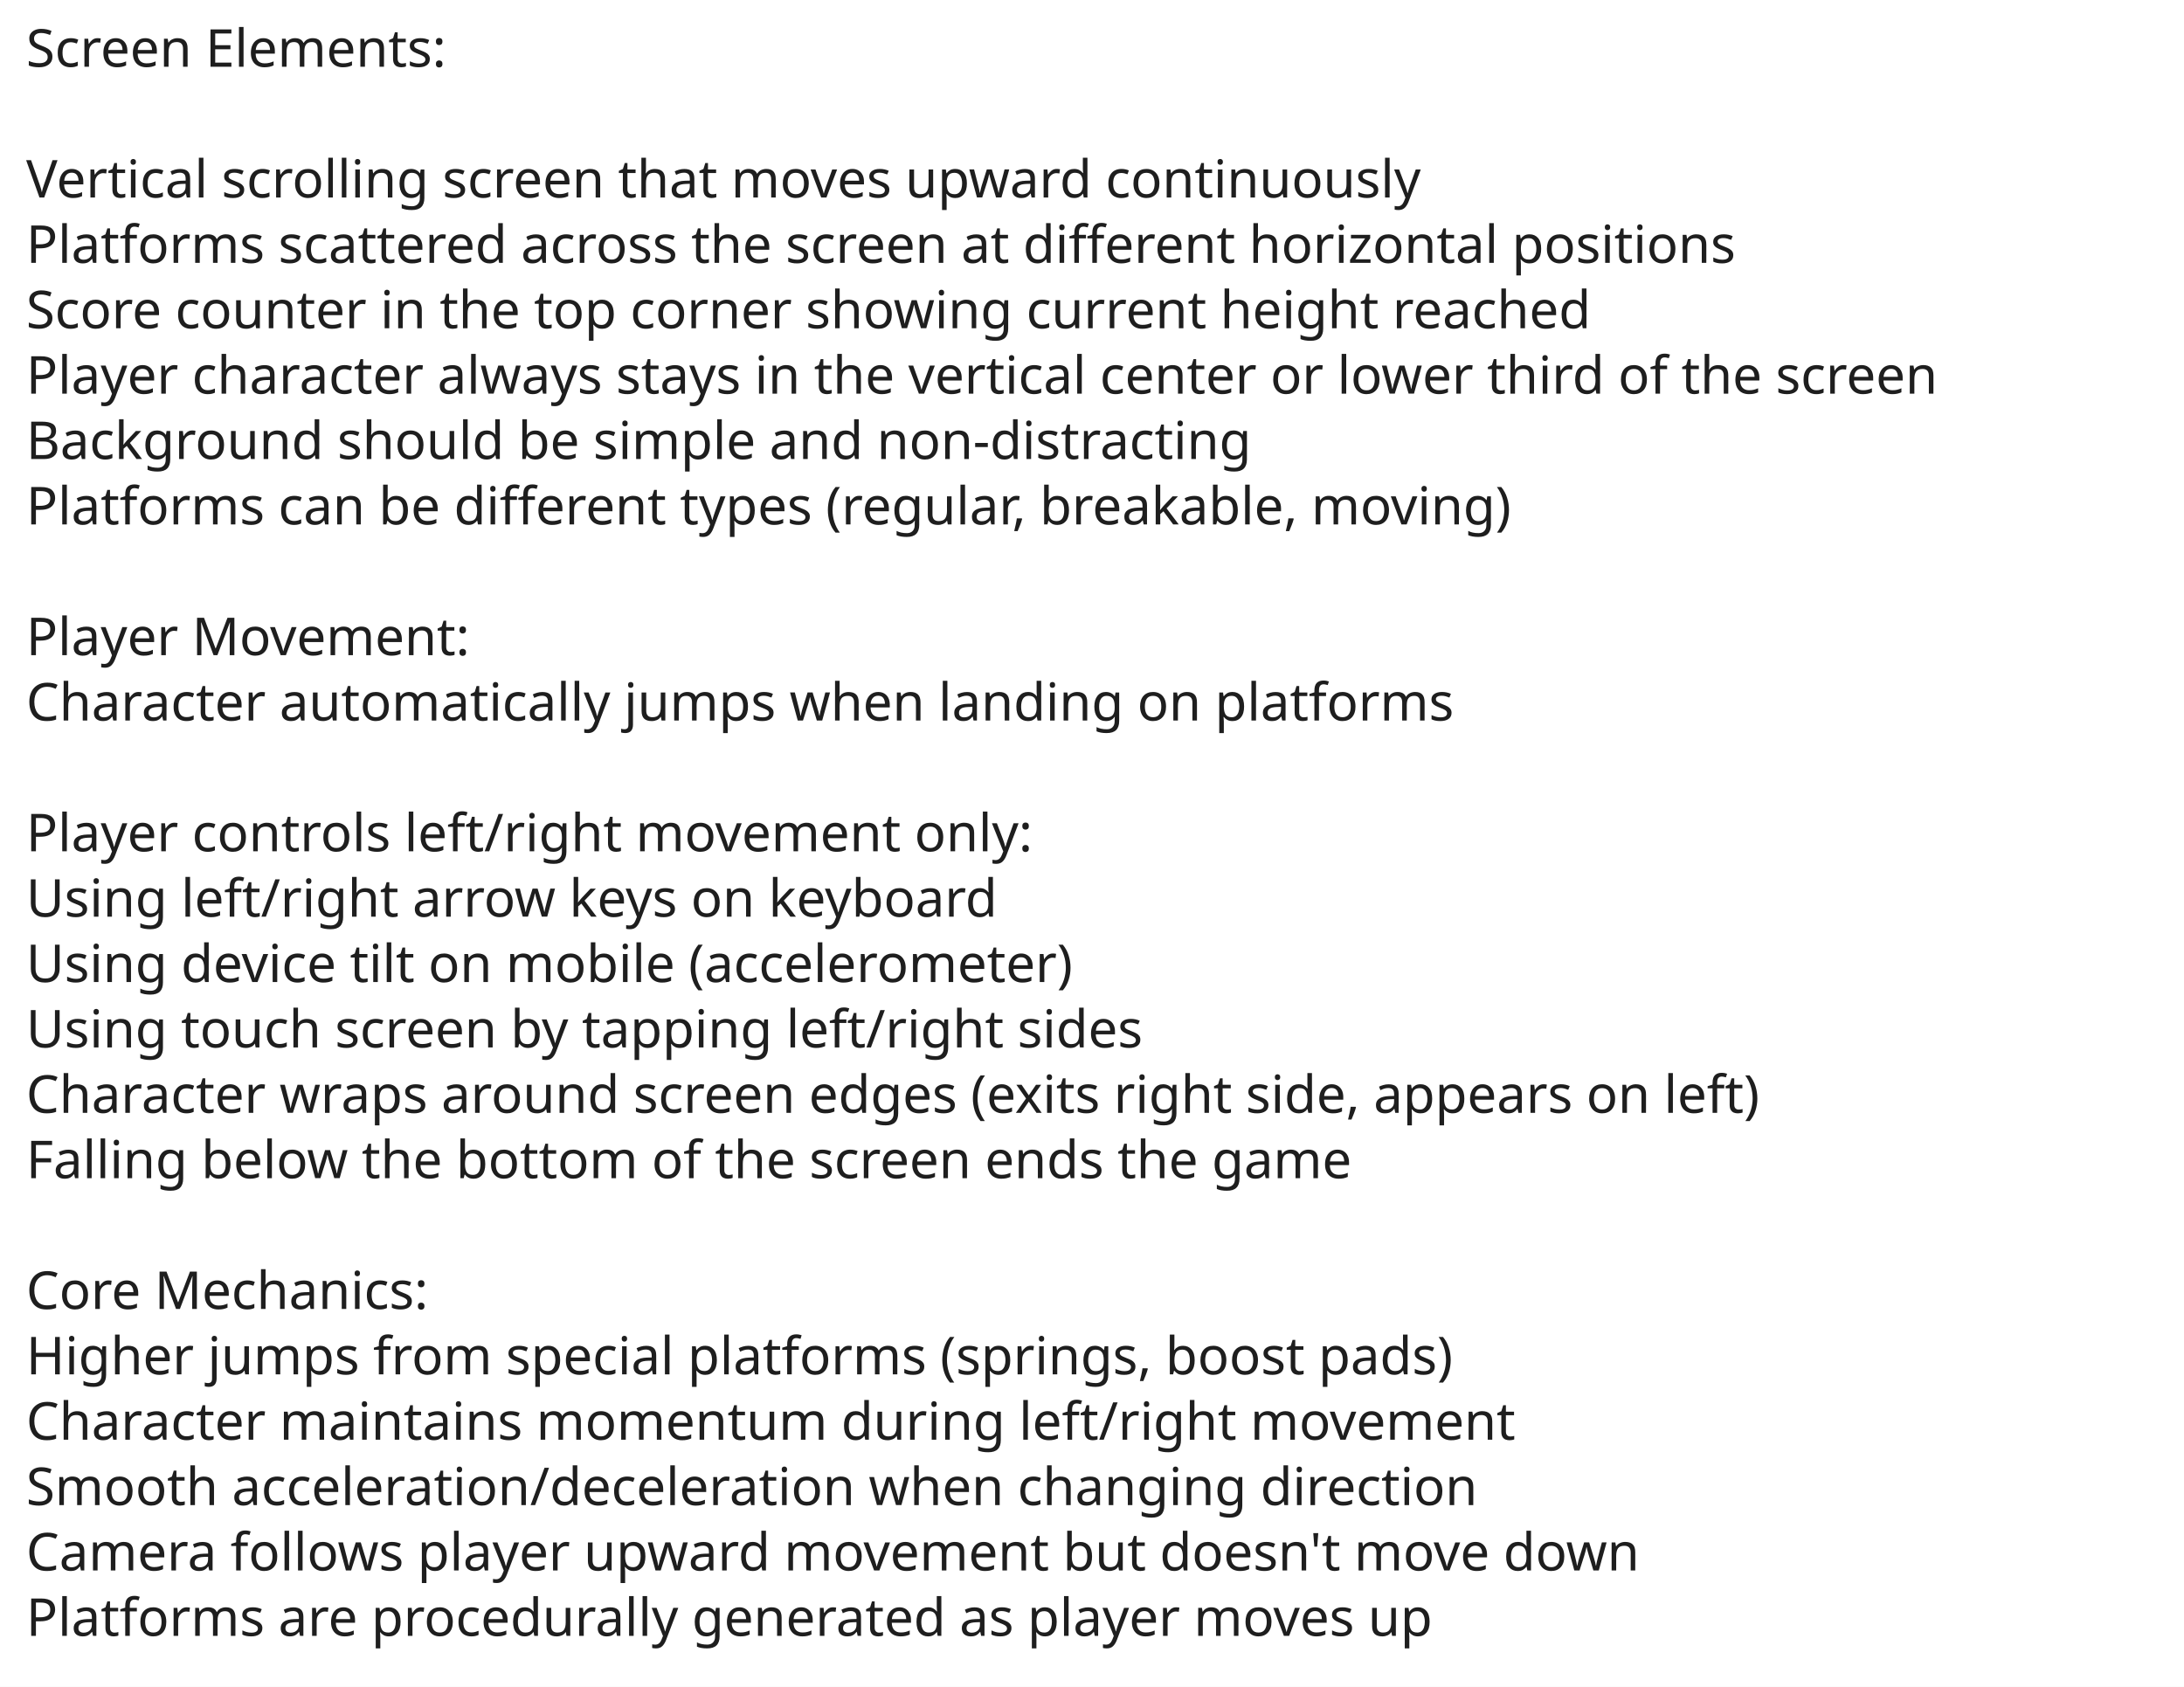
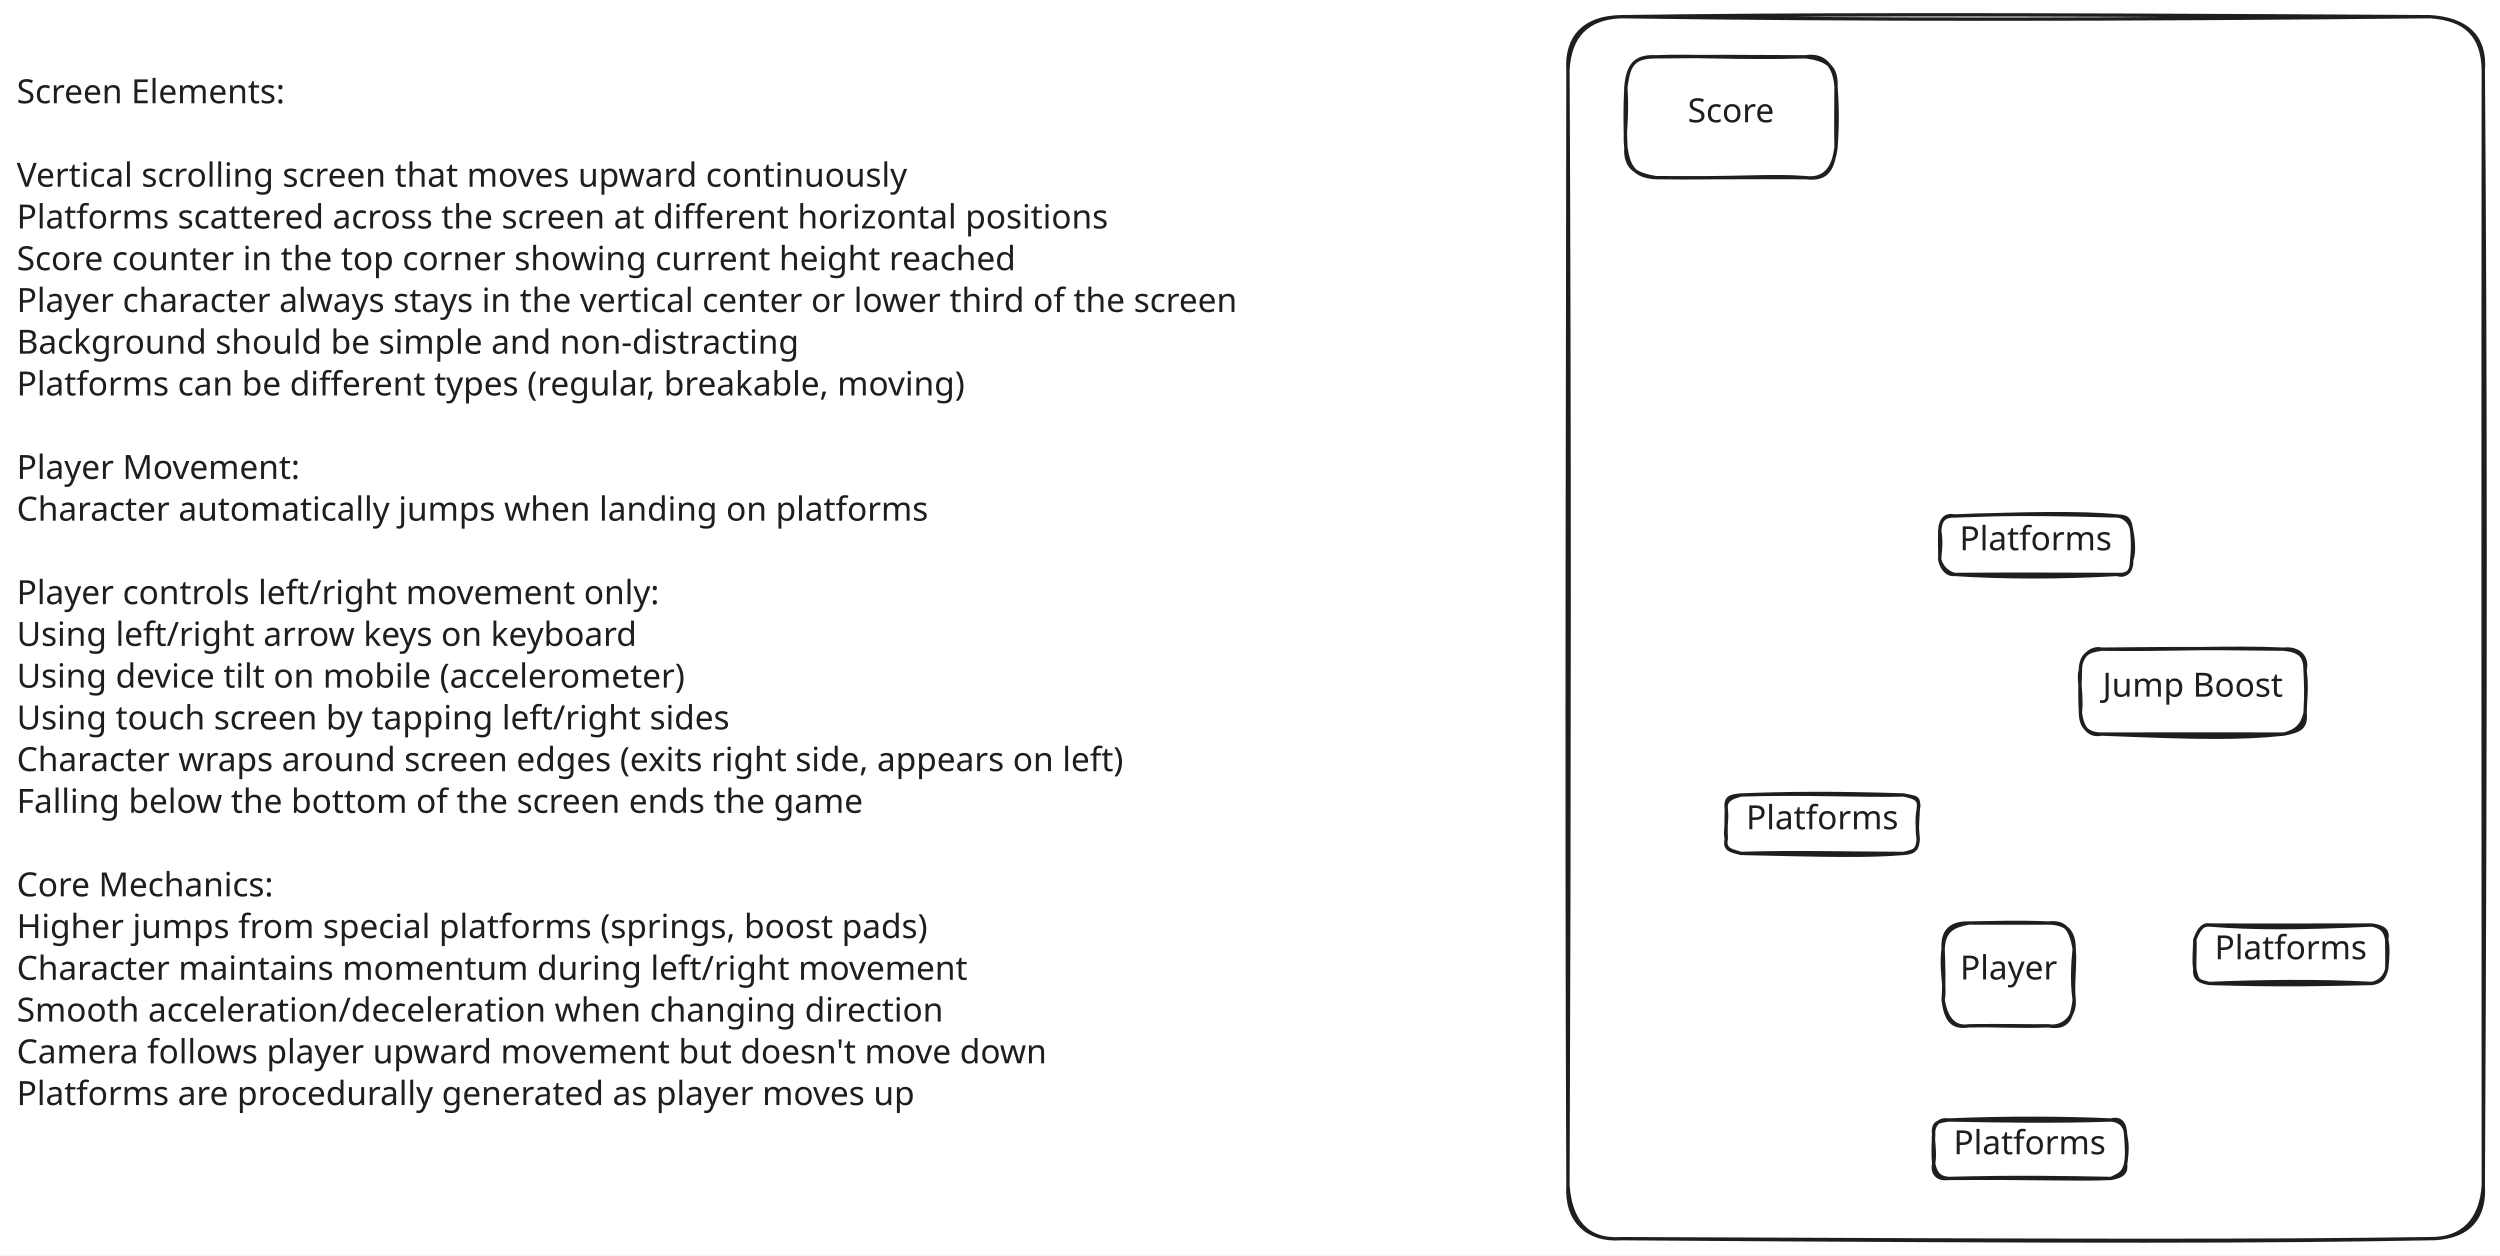
- <svg xmlns="http://www.w3.org/2000/svg" version="1.1" viewBox="0 0 835.159 645" width="835.159" height="645">
+ <svg xmlns="http://www.w3.org/2000/svg" version="1.1" viewBox="0 0 1497.299 751.864" width="1497.299" height="751.864">
  
-   eyJ2ZXJzaW9uIjoiMSIsImVuY29kaW5nIjoiYnN0cmluZyIsImNvbXByZXNzZWQiOnRydWUsImVuY29kZWQiOiJ4nO1XTW9cdTAwMWI3XHUwMDEwvedXXHUwMDEwyqE24NhaWXJkXHUwMDAzRdE4XHKSQ1x1MDAwMlx1MDAwM25cdTAwMWNcdTAwMTR1XHUwMDBmXFzuaJdcdTAwMTWXXFyQXFytXHUwMDE1w/+9b6iPXTntsTfbwFo7XHUwMDFjvnnzZjiiXHUwMDFmX1x0MYrrhkZXYkRcdTAwMGZKXHUwMDFhXXjZjU7YvlwiXHUwMDFmtLNYmqT34FqvkmdcdTAwMTVjXHUwMDEzrs7OaumXXHUwMDE0XHUwMDFiI1x1MDAxNZ2udGilXHSxLbQ7Va4+05Hq8Fx1MDAwYj+/yJp+blxcXUR/2lx1MDAwN3lDhY7Ob2KRoZpsXGZA/1x1MDAxM+9CPKbngF2kh5h8k7Xn9va57YuziWU2P5+dzy8vzsd7XHUwMDBmXHUwMDFk3iNQpFx1MDAwMstcdTAwMGKQpX6FTaO76fKGvv5Rkv8wnt3R8tv85r3tgy60MbdxbVx1MDAxMp/gkEa/XHUwMDE2ondL+qaLWO1cdTAwMDRcdTAwMWLY/2uXd21ZWVxunHe2t7pGKlx1MDAxZNdsXHUwMDFi9+SlLVx1MDAxM0ZveWCPWb8v7ZhdPIt97VxmVEbs11x1MDAxOfFvXHUwMDFmPZdqWYKCLfY+0UtcdTAwMWJcdTAwMWHpUYver9tmNc9mp9nscjo5n0/m2WS2d6hIl1WEx8XAXHUwMDE4KOl8eTGfZJNpNt0vcMjmU5Fq/VcvrkeXfOJcdTAwMWS2NWaokC22XG5cdTAwMWQs5Lzw26Bteqi2KeSmyNnb6fh8Np5Ns2zeMzPaLp/DXHUwMDE5p5b/0lx1MDAxN1x1MDAwYmfjrf7Ouk/GXHUwMDA31lx1MDAwZrLWZn1Qt9SiXHUwMDEw8VZ5XCIrduSu7u29vSNcdTAwMWY1Wl9cdTAwMDTlnVx1MDAwMYOSP7FbrGRcdTAwMTS1W1FcdTAwMTBt00lfXGJcdTAwMDV4bVvXXHUwMDA2s763N0bGhfN1wFx1MDAwNlx1MDAxOSN5KoRcdTAwMDRIXGLYSjtcdTAwMTRgXHUwMDE0erEgrpyonNffXHUwMDAxgnCNXHUwMDBiOuJUhHt7q5wngLdcdTAwMTYgQtu0PbpcdTAwMDYmb2FcdJXrmJdq/Vx1MDAwNiVVVXiSqqJcIlx1MDAxMVnDTVXSS8VcdTAwMTDSdHJcclqRn1u81S5PRSmM88K4XHUwMDBlXHUwMDFmYqWRmltcZkjf23f7XHUwMDBl5OitKUSORV03hoSE0Tr7ptDoY1x1MDAwNFx1MDAwNLWhXHUwMDE4Slp27pPmQVx1MDAxMcSRp7I10p+IXHUwMDFjxJcyN3TC6mL3Mddhm8Rn6M3FQW2u+3za6GqZ6Ju1+LutmyC6XG7iXHUwMDFhcGFlnFx1MDAxNc2OwFx1MDAwMIzrhaJcdTAwMDZhaFx1MDAxMc98Uq3eXHUwMDA2wFx1MDAxZbNGlK+BXHUwMDAxXHUwMDA2XHUwMDBl0nvXiSVBOsDib+5Q+51jQSutUFx1MDAxZG1cdTAwMThcdTAwMDFouYYkR1IpXGYw72pcZjF/vHOOrlXVrlx1MDAxMfK1iLJpnkVcdTAwMGK6oDDMtfNcdTAwMTLZya32m61UlKwgPehcdTAwMThEv+9EXHUwMDAwj6RPRFx1MDAxOVx1MDAxM4E/yE1cdTAwMGbnhOqmkuYuQr3DXHUwMDAyXHUwMDBissWmS0tcdTAwMWNuVuyaW/AzoYesVnwyPlwiXGbobMReIDNcdTAwMTFcdTAwMWFSmjt3X+qj0HhcdTAwMDRcdTAwMGKoqXMhikZcdTAwMTbheJhMLTWaXdtcdTAwMDChWPS2XHUwMDE2ReufSbCrXGJcdTAwMGVC7VxcrMRWTMnH46yg/mVTdOZYplpoT4rtXGKJNLxcdTAwMTRcdTAwMGKcYNdcdTAwMDWmyPXfXHUwMDFl233J81x1MDAxNofRUbA/baLipbPD3sV8XHUwMDE1jXeKwDL1WkmWY/PJ3qPuRsLoYL78anTJX3sjzuzg+zD17X5cdTAwMTnnul/lXHUwMDA2hTzkf5yvmFx1MDAxNEhSmt9fZtfL7HqZXS+z63+aXVCcPu6uidnp4J6Yy0C8ytfHbJ6sT3im69xcYtW7jVx1MDAwMMfi5j9cdTAwMDLcXHUwMDFldbG9kfWDbLTS1L378Tr7epF+RnB6Sni4wlx1MDAxM99cdTAwMTZcdTAwMWafXj39XHUwMDAz6Fx1MDAwZmtBIn0=
+   eyJ2ZXJzaW9uIjoiMSIsImVuY29kaW5nIjoiYnN0cmluZyIsImNvbXByZXNzZWQiOnRydWUsImVuY29kZWQiOiJ4nO1bbU/bylx1MDAxMv7eX2FxPtxcdTAwMWWpuLvrfa10dXWA0lJcblx1MDAwN5pCS2+vKsfeJCZ+SfxCXGJH/e931iGxXHUwMDEzkkIogVQqrYCs17uzM/PMMzM2/zyzrI182NNcdTAwMWKvrFxyfem5YeCn7mDjhVx1MDAxOb/QaVx1MDAxNiQxXFxcIuXnLClSr5zZyfNe9urly8hNuzrvha6n7YsgK9wwy1x1MDAwYj9IbC+JXlx1MDAwNrmOsv+Y74dupP/dS1wiP0/tapNN7Vx1MDAwN3mSjvbSoY50nGew+n/hs2X9U36vSZfry7ycW45WssnZscMkLqXE1JFcYlFKJ1x1MDAxM4JsXHUwMDA39sm1XHUwMDBmV1sgq66umKGNU9o90idnbZ3uXCJ2qruf5NFOXFzt2VxuwrCRXHUwMDBmw1KcLIFTVNeyPE26+lPg552xvmrji+5Kk6LdiXVmjo0no0nP9YJ8aMZcdTAwMTCajLpxu1xco1x1MDAxYbk0M1h1X3lcdTAwMDfjM3tvJyEoXHUwMDE59v5cdTAwMDNr86/avel63TaIXHUwMDEw+5M5eerGWc9NwVx1MDAxNNW8wfWpJGY2ZopcdTAwMTJHXHUwMDEyiVx0m0zo6KDdyWFcdTAwMDavXHJmutSz4pJgQnFlXHUwMDA1s2Vvzy9N/b9KuSk4yZ65Iy7CsK6h2L/W0NSFprnwuuY11VJFz3dHRsaCXCKHg7yKO5WewiDuzi5cdTAwMTcmXneOX7SSOG9cdTAwMDRXRu9cdTAwMDRNje66UVx1MDAxMFx1MDAwZafsVnooKLHhpVrH1li4V1/jr/GpTvNcdTAwMDA838q8NFx0QYK2+c1MyztubkXJhc6sojdwU9/yYPkgLpJcIlx1MDAwYodf46PQzVtJXHUwMDFhZXCDm+c61b7lwlwiWVx1MDAwNrfq8Sqwhlx1MDAxZrRa2ljO6iRpcFx1MDAwNYvAdr0kXHUwMDBiclx1MDAwMEX2NW54Saph8VwihkWsIC5vz5NcdTAwMWVcZqUxjGSdZGDk8op0tEppVSvVrtfRfinIXHUwMDEwpnlcdTAwMWQ3dT2zhFx1MDAxYlx1MDAwZdwhiJWb79frXYzP6elymyS1wmRcdTAwMDC/5J1cdTAwMDCOlrRqQn+NtyZcdTAwMWVodi9C32rCxSDqhdpyYTBO4k0/XHUwMDAwP4ZcckG0ujI8NzaTq0ObOJFZz1PdLkI3fWE1QfCu21xm9Vx1MDAwYqNduPtPY4frQ1x1MDAxY4C+jXHANtvVeYo8idxS/HBonVx1MDAxN1Evs1x1MDAwNlx1MDAxZFBuXGKyXHUwMDE4zSSx1Vx1MDAxYlx1MDAwYlBbzNhcdTAwMGKMmlmhbuUv01Jr0fVcdTAwMDZwTziEXU4ys0BtgpumycDqalBcdTAwMWQsXHUwMDBiP5tcdNh+PNHXXHUwMDE3gVx1MDAwN9ZcdEKzXHUwMDAyrNZcZkAlz13Pg1x1MDAwMJYmXHUwMDExXHUwMDA0sfTP8eQ8KbzO2Fx1MDAxMZpDK3d7vZndssDXWf2sg9SF07nXulx1MDAxZt2q/bbRoL5cZvLMqu57YcF62k1LQc2asPGuO/Lhplx1MDAwNuuWJm0mOWhv2sCWjv2Rl7ZcdTAwMDHcRmPbxlx1MDAwNVx1MDAwZjT4UFx1MDAxY3hcdTAwMDZcdTAwMTlvYVx1MDAxYlx1MDAxMGek7Fx1MDAxNpzMynraXHUwMDBijOdOTP0866WwWVx1MDAwNjZNkiy3eq6f/Vk/TORcdTAwMDbg7EGcgaKM0ovI8ot0Rlx1MDAwNWOLXHUwMDAwXHUwMDEwoiTJO9a1Ml1cdTAwMDOPl76uPoyMbmRsl7ZcYlLtmXHYXHUwMDEyjpG6Vlx1MDAwYlx1MDAxMJxcZjIjorH/NWwnJm9cdTAwMTZcdTAwMDDGRGfxv0a7wodBXFz3XYivVi9NPFxyUpa+1tax2dsge7LqOCRsTMWXv8KgbVhvw5xsilx1MDAwZUu/nVxcXHUwMDA2XFxXV42Dgnp0ejO+QqSAQ7rhx9+x63fs+lx1MDAxZLt+x65cdTAwMTXFLtC4fjtOXHUwMDEzsV3LXHUwMDEzm26mzVWTPmJZjn5/Mb9cdTAwMDQwZ1x1MDAxOaXBc+pcdTAwMDBnYSHAOFx1MDAxMZQgefdC4KC5nVx1MDAxNvK8eHM+2KHb+4N++G53Z81cdTAwMGJcdTAwMDEkkY1cdTAwMDTDXGaZXHUwMDFjnbJq63JcdTAwMDGsbMjEXHUwMDEx4kpcYlx1MDAwMvnwyqpcdTAwMDRGpU1cYkVKKYpcdTAwMTVcItVxJmWCcLAtOYWqQEpcdTAwMDalwY2iXHUwMDAxI4YpXHUwMDE0XHUwMDE5XHUwMDBmUDSMnahyI+d65Pu9alx0zkDHvO7Xt9RcdTAwMTL392iMxMLaVlx1MDAxMaU4XHUwMDE25O4+ffb5lHlRUzV2jrfC4N3Hd8Q9xmvu03BIXHUwMDFiYyrgrIxTzqZcXFqAw1NcdTAwMDGFnVx1MDAxMI7DmJqV6+FcXFx1MDAxYUSwXHUwMDE1VZI7VFFJVc0uXHUwMDEzn3ZuVr5CXGIqJUdP5MSTe6q7XHUwMDE3tVNqbnJ83GW75zudvkcuO2G/JY4/OFtcdTAwMWKTed+vf/tcdTAwMDFCXHUwMDA0olgsU23/XHUwMDEwIYvaPtxZhFxyXHUwMDA3PFx1MDAwNS1cdTAwMDWN+Wdeb2g4SNpcZoK5RMxcdTAwMTFcdTAwMTBn6VxmNtgjYUNxXHUwMDFiOUqBwlx1MDAxZMdRstZtm0DjZlOIIFxukDZ2esKu0NJ++nNdoUlcbrWgoFx1MDAxYlx1MDAxNVx1MDAxZD8o6aLA9+tEMV3V3Vx1MDAxNt9nXHUwMDBivTni3ClH+5lcdTAwMTStru5ZQuOG88EmVVx1MDAxNndcdTAwMWJqr/hcdTAwMWK+/cHvR28jenaot8NcdTAwMGZH/mDNUUtcdTAwMTmzXHUwMDE5olRhwlx1MDAxNVx1MDAwN2ROoZZzx+bKUVg5XHUwMDBl5Ec1mllcdTAwMGZGXHUwMDAz+1xiQpis5Za/XHUwMDAypbln56dXXHUwMDFmXHUwMDA3jeYxXHUwMDEx+8ek/8V3/tpcXJLSXHUwMDE4q0XYXHUwMDE1UVx1MDAxYSZcdTAwMGJLXHUwMDE4wrlcdTAwMTDwn9xcdTAwMTlcdTAwMWTzXHUwMDBmvebo4OCVULxcYlx1MDAwMlWMw5GaQYd8JHTci9MwxZwhQrj8eXD8XHUwMDA0py3pqOvNabeE+LXgNMJnR8eglYQxWc9xbsPsZvLh9eDkUChcdTAwMWE4u+eHn3B3+/jNmmNcdTAwMTZcdTAwMWPPVjBPXCJcIjhBznTbXHUwMDAxuMKWXHUwMDE4Y6k4IUiuX42mXHUwMDEwXHUwMDE09L9ajbYl9vvYzyHXO2l/9p3No+RjP1+S0CR1nDpKVkFotf7NLJ8hjqVcdTAwMTT8ztCYf+Q1h4aktlx1MDAwM5zAMYZKjcjpZI8p9EjQuFx1MDAxZp2BvESq+vtcdTAwMDRPQWdLuul609kt8X0t6Iwt7KvAJSbIUi/UZHv43Ht/sNvekZu+3P570GhcdTAwMWOwNUetI4WNMFdMXCJcdTAwMDHIVdOEXHUwMDA2XGZjU2makaZBzWstyVx1MDAwNyc0h9qMXHUwMDAyXlx1MDAxZEc4VKhaXjmBLYNcdTAwMTDCXGKDWKqkZFx1MDAxMGZmUcxcZifD11M10u/Hb/p066p/XHUwMDE1c3TVP/ycdC5j/aFdLMVvUCdA5Fh5wba4n0FMRsQw4nfvZ8w/9ZqDXHUwMDA1uIVcdFx1MDAwNVx1MDAwZVx1MDAwNpFcdTAwMWFcdTAwMTAxzXBcdTAwMTjb1CBIICWAXHUwMDAw0epcdTAwMWU6gevDVlxu+FxuYlx1MDAxNCWQW9yF41x1MDAxOFx1MDAxMZij+uOcx6e40lNcdTAwMWavYntXRD1ryzyKXlx1MDAxMcfdXHUwMDEy8mc5bp48Kyc5sTAvhZRcclxcVYBh7lxm22bwLVxm3lx1MDAxZed+v1xi8oxsXHUwMDBl3uCgu+6wRdRcdTAwMTbS4VxcMuVcdTAwMTAx/VxuKefEZoggXGbFK5tcdTAwMDL1Q6NWlFxcSkFcdTAwMTJcdTAwMDe0zmtKr94oxTbj0jAuY1xi0FpZboxhXG5EXHIo+rVakntnXFyetLZbfufbfr9/wGT37enlklx1MDAxNZygWNYxs1xuhlx1MDAxM2whUlx1MDAxMOQlkCbJu1x1MDAxM9z8Q685UrBjm2fPXHUwMDBlY1x1MDAwZcVcdTAwMDCLaahIXHUwMDA0OOKESS6IYitsSXLYXGJqOEi+wd2RkHPeqpjzmFxyXHUwMDAzXHUwMDE1gp888WO2JVx1MDAxZPWna7hhnb9cdTAwMWWU3G6J9XNcbrgpWVZfvS1+XHRcboN/cihcdTAwMTTI3duRUdrPVfO9p05ei4N+47Thn1xmX687Xlx1MDAxMbFcdTAwMDV1XHUwMDEwUlx1MDAxY9CiyEz1hqUtXHUwMDAwxVx1MDAxY0FcdTAwMWTHJMYzgj11O1x1MDAxMitcdTAwMDTpoFOnuV+BzehcdTAwMDB342a2x758vPqiXHUwMDEw3/JcdTAwMWFfluxHgr7UytlMLXyfXG5cbmwsILLevbUx/8xrXHUwMDBlXHUwMDBlTGyshFLI5ExYTDckKXFcdTAwMWVcdFx1MDAxY/drSFxuyFahsnuIh8/3J7Nl/fSnyWylXHLJW1wi/Do0JFx0WpyCXG6oXHUwMDBiJEVLoLZcdTAwMTHQv4/2w4NOtH/0OedcdTAwMDJ/yT6tO2pccpVAwkdcdTAwMWOAXHUwMDBisMPMOyOYXHUwMDFh1Fx1MDAxMkGpYthganWURpgtqWCm6YMpXHUwMDE2tVxcuHqzl9iOIJxyriCgXG5WS4hHKOZcdTAwMThwrJh6gJbLI1x1MDAxMtzZ3sXxwdab1G++94N3m/hb47h7siTBcYJcdTAwMWahIYlcdTAwMTaCXHUwMDA1M1x1MDAwZTV2vZy/9Y3huadec7AwXGJCyrxcdTAwMDPPXHUwMDA0My/+T4OFXHUwMDBi21x1MDAxMFx1MDAwZpeQITIh5ep6XHUwMDFijNhcdTAwMTLwSDmRsN+8P5adQ3GAXHUwMDBlwlx1MDAxNHnaes28lP94XHUwMDE0V/5l14ro7ZZof/Nv36ZEWYranl2jf8Pt9Vx1MDAxYTlodFx1MDAxMqDAhIF/rZZKi1x1MDAxYlx1MDAxN4FcdTAwMWVs3fSpP1rll4ktJfhccsp0XHUwMDE57b4/+/5/XHUwMDExb1x1MDAwMXkifQ==
  <defs>
    <style class="style-fonts">
      @font-face {
        font-family: "Virgil";
        src: url("https://file%2B.vscode-resource.vscode-cdn.net/Users/paulgadi/.cursor/extensions/pomdtr.excalidraw-editor-3.7.4/public//dist/excalidraw-assets/Virgil.woff2");
      }
      @font-face {
        font-family: "Cascadia";
        src: url("https://file%2B.vscode-resource.vscode-cdn.net/Users/paulgadi/.cursor/extensions/pomdtr.excalidraw-editor-3.7.4/public//dist/excalidraw-assets/Cascadia.woff2");
      }
      @font-face {
        font-family: "Assistant";
        src: url("https://file%2B.vscode-resource.vscode-cdn.net/Users/paulgadi/.cursor/extensions/pomdtr.excalidraw-editor-3.7.4/public//dist/excalidraw-assets/Assistant-Regular.woff2");
      }
    </style>
  </defs>
-   <rect x="0" y="0" width="835.159" height="645" fill="#ffffff" />
-   <g transform="translate(10 10) rotate(0 407.5797 312.5)">
+   <rect x="0" y="0" width="1497.299" height="751.864" fill="#ffffff" />
+   <g transform="translate(10 46.31799) rotate(0 407.5797 312.5)">
    <text x="0" y="0" font-family="Virgil, Segoe UI Emoji" font-size="20px" fill="#1e1e1e" text-anchor="start" style="white-space: pre;" direction="ltr" dominant-baseline="text-before-edge">Screen Elements:</text>
    <text x="0" y="25" font-family="Virgil, Segoe UI Emoji" font-size="20px" fill="#1e1e1e" text-anchor="start" style="white-space: pre;" direction="ltr" dominant-baseline="text-before-edge" />
    <text x="0" y="50" font-family="Virgil, Segoe UI Emoji" font-size="20px" fill="#1e1e1e" text-anchor="start" style="white-space: pre;" direction="ltr" dominant-baseline="text-before-edge">Vertical scrolling screen that moves upward continuously</text>
    <text x="0" y="75" font-family="Virgil, Segoe UI Emoji" font-size="20px" fill="#1e1e1e" text-anchor="start" style="white-space: pre;" direction="ltr" dominant-baseline="text-before-edge">Platforms scattered across the screen at different horizontal positions</text>
    <text x="0" y="100" font-family="Virgil, Segoe UI Emoji" font-size="20px" fill="#1e1e1e" text-anchor="start" style="white-space: pre;" direction="ltr" dominant-baseline="text-before-edge">Score counter in the top corner showing current height reached</text>
    <text x="0" y="125" font-family="Virgil, Segoe UI Emoji" font-size="20px" fill="#1e1e1e" text-anchor="start" style="white-space: pre;" direction="ltr" dominant-baseline="text-before-edge">Player character always stays in the vertical center or lower third of the screen</text>
    <text x="0" y="150" font-family="Virgil, Segoe UI Emoji" font-size="20px" fill="#1e1e1e" text-anchor="start" style="white-space: pre;" direction="ltr" dominant-baseline="text-before-edge">Background should be simple and non-distracting</text>
    <text x="0" y="175" font-family="Virgil, Segoe UI Emoji" font-size="20px" fill="#1e1e1e" text-anchor="start" style="white-space: pre;" direction="ltr" dominant-baseline="text-before-edge">Platforms can be different types (regular, breakable, moving)</text>
    <text x="0" y="200" font-family="Virgil, Segoe UI Emoji" font-size="20px" fill="#1e1e1e" text-anchor="start" style="white-space: pre;" direction="ltr" dominant-baseline="text-before-edge" />
    <text x="0" y="225" font-family="Virgil, Segoe UI Emoji" font-size="20px" fill="#1e1e1e" text-anchor="start" style="white-space: pre;" direction="ltr" dominant-baseline="text-before-edge">Player Movement:</text>
    <text x="0" y="250" font-family="Virgil, Segoe UI Emoji" font-size="20px" fill="#1e1e1e" text-anchor="start" style="white-space: pre;" direction="ltr" dominant-baseline="text-before-edge">Character automatically jumps when landing on platforms</text>
    <text x="0" y="275" font-family="Virgil, Segoe UI Emoji" font-size="20px" fill="#1e1e1e" text-anchor="start" style="white-space: pre;" direction="ltr" dominant-baseline="text-before-edge" />
    <text x="0" y="300" font-family="Virgil, Segoe UI Emoji" font-size="20px" fill="#1e1e1e" text-anchor="start" style="white-space: pre;" direction="ltr" dominant-baseline="text-before-edge">Player controls left/right movement only:</text>
    <text x="0" y="325" font-family="Virgil, Segoe UI Emoji" font-size="20px" fill="#1e1e1e" text-anchor="start" style="white-space: pre;" direction="ltr" dominant-baseline="text-before-edge">Using left/right arrow keys on keyboard</text>
    <text x="0" y="350" font-family="Virgil, Segoe UI Emoji" font-size="20px" fill="#1e1e1e" text-anchor="start" style="white-space: pre;" direction="ltr" dominant-baseline="text-before-edge">Using device tilt on mobile (accelerometer)</text>
    <text x="0" y="375" font-family="Virgil, Segoe UI Emoji" font-size="20px" fill="#1e1e1e" text-anchor="start" style="white-space: pre;" direction="ltr" dominant-baseline="text-before-edge">Using touch screen by tapping left/right sides</text>
    <text x="0" y="400" font-family="Virgil, Segoe UI Emoji" font-size="20px" fill="#1e1e1e" text-anchor="start" style="white-space: pre;" direction="ltr" dominant-baseline="text-before-edge">Character wraps around screen edges (exits right side, appears on left)</text>
    <text x="0" y="425" font-family="Virgil, Segoe UI Emoji" font-size="20px" fill="#1e1e1e" text-anchor="start" style="white-space: pre;" direction="ltr" dominant-baseline="text-before-edge">Falling below the bottom of the screen ends the game</text>
    <text x="0" y="450" font-family="Virgil, Segoe UI Emoji" font-size="20px" fill="#1e1e1e" text-anchor="start" style="white-space: pre;" direction="ltr" dominant-baseline="text-before-edge" />
    <text x="0" y="475" font-family="Virgil, Segoe UI Emoji" font-size="20px" fill="#1e1e1e" text-anchor="start" style="white-space: pre;" direction="ltr" dominant-baseline="text-before-edge">Core Mechanics:</text>
    <text x="0" y="500" font-family="Virgil, Segoe UI Emoji" font-size="20px" fill="#1e1e1e" text-anchor="start" style="white-space: pre;" direction="ltr" dominant-baseline="text-before-edge">Higher jumps from special platforms (springs, boost pads)</text>
    <text x="0" y="525" font-family="Virgil, Segoe UI Emoji" font-size="20px" fill="#1e1e1e" text-anchor="start" style="white-space: pre;" direction="ltr" dominant-baseline="text-before-edge">Character maintains momentum during left/right movement</text>
    <text x="0" y="550" font-family="Virgil, Segoe UI Emoji" font-size="20px" fill="#1e1e1e" text-anchor="start" style="white-space: pre;" direction="ltr" dominant-baseline="text-before-edge">Smooth acceleration/deceleration when changing direction</text>
    <text x="0" y="575" font-family="Virgil, Segoe UI Emoji" font-size="20px" fill="#1e1e1e" text-anchor="start" style="white-space: pre;" direction="ltr" dominant-baseline="text-before-edge">Camera follows player upward movement but doesn't move down</text>
    <text x="0" y="600" font-family="Virgil, Segoe UI Emoji" font-size="20px" fill="#1e1e1e" text-anchor="start" style="white-space: pre;" direction="ltr" dominant-baseline="text-before-edge">Platforms are procedurally generated as player moves up</text>
  </g>
+   <g stroke-linecap="round" transform="translate(939.0752 10) rotate(0 274.112 365.9321)">
+     <path d="M32 0 C178.2 2.04, 325.76 1.9, 516.22 0 M32 0 C133.52 -1.35, 235.87 -1.69, 516.22 0 M516.22 0 C537.84 1.36, 547.8 11.44, 548.22 32 M516.22 0 C537.46 1.26, 549.82 11.25, 548.22 32 M548.22 32 C549.58 214.81, 549.75 399.23, 548.22 699.86 M548.22 32 C547.98 261.77, 548.15 491.72, 548.22 699.86 M548.22 699.86 C546.95 720.28, 536.06 732.24, 516.22 731.86 M548.22 699.86 C549.59 723.06, 535.67 731.78, 516.22 731.86 M516.22 731.86 C415.04 733.3, 312.76 733.11, 32 731.86 M516.22 731.86 C418.74 733.64, 321.02 733.88, 32 731.86 M32 731.86 C11.83 733.37, -1.34 721.43, 0 699.86 M32 731.86 C10.39 733.34, 1.44 719.94, 0 699.86 M0 699.86 C-1.06 439.66, -0.03 180.32, 0 32 M0 699.86 C0.92 465.87, 1 232.19, 0 32 M0 32 C1.11 11.54, 11.49 0.72, 32 0 M0 32 C-1.23 12.16, 9.68 0.3, 32 0" stroke="#1e1e1e" stroke-width="2" fill="none" />
+   </g>
+   <g stroke-linecap="round" transform="translate(1158.115 670.7943) rotate(0 57.47493 17.5)">
+     <path d="M8.75 0 C44.09 -1.47, 79.29 -1.26, 106.2 0 M8.75 0 C39.4 0.49, 69.43 1.17, 106.2 0 M106.2 0 C112.15 -1.49, 114.68 1.94, 114.95 8.75 M106.2 0 C113.05 0.62, 114.93 5.15, 114.95 8.75 M114.95 8.75 C115.65 13.19, 116.46 16.4, 114.95 26.25 M114.95 8.75 C115.54 15.46, 115.9 21.84, 114.95 26.25 M114.95 26.25 C115.6 31.49, 113.37 33.74, 106.2 35 M114.95 26.25 C113.64 31.74, 111 32.78, 106.2 35 M106.2 35 C84.86 35.88, 62.1 34.6, 8.75 35 M106.2 35 C77.59 34.48, 50.34 33.95, 8.75 35 M8.75 35 C3.55 34.4, 1.42 32.4, 0 26.25 M8.75 35 C1.98 35.89, -1.13 31.77, 0 26.25 M0 26.25 C1.22 17.99, -0.74 11.8, 0 8.75 M0 26.25 C-0.24 22.12, -0.59 19.75, 0 8.75 M0 8.75 C-0.51 2.72, 3.63 -0.84, 8.75 0 M0 8.75 C-1.01 0.66, 3.79 0.9, 8.75 0" stroke="#1e1e1e" stroke-width="2" fill="none" />
+   </g>
+   <g transform="translate(1167.57 675.7943) rotate(0 48.01995 12.5)">
+     <text x="48.02" y="0" font-family="Virgil, Segoe UI Emoji" font-size="20px" fill="#1e1e1e" text-anchor="middle" style="white-space: pre;" direction="ltr" dominant-baseline="text-before-edge">Platforms</text>
+   </g>
+   <g stroke-linecap="round" transform="translate(1314.504 554.0119) rotate(0 57.47493 17.5)">
+     <path d="M8.75 0 C35.45 2.14, 63.32 2.06, 106.2 0 M8.75 0 C44.9 0.23, 80.2 -0.06, 106.2 0 M106.2 0 C112.78 1.5, 114.05 4.29, 114.95 8.75 M106.2 0 C113.71 1.1, 115.95 3.5, 114.95 8.75 M114.95 8.75 C116.03 12.87, 115.65 19.51, 114.95 26.25 M114.95 8.75 C115 15.97, 115.16 22.44, 114.95 26.25 M114.95 26.25 C113.79 31.21, 111.94 34.23, 106.2 35 M114.95 26.25 C114 30.68, 111.04 33.79, 106.2 35 M106.2 35 C72.93 33.18, 38.31 33.8, 8.75 35 M106.2 35 C80.74 35.53, 54.69 36.38, 8.75 35 M8.75 35 C3.67 34.15, -0.78 32.69, 0 26.25 M8.75 35 C1.64 33.35, 1.69 33.63, 0 26.25 M0 26.25 C-0.83 20.98, -0.1 16.31, 0 8.75 M0 26.25 C-0.17 19.96, 0.47 11.97, 0 8.75 M0 8.75 C1.81 3.93, 4.54 -0.94, 8.75 0 M0 8.75 C1.97 3.73, 3.8 -0.36, 8.75 0" stroke="#1e1e1e" stroke-width="2" fill="none" />
+   </g>
+   <g transform="translate(1323.959 559.0119) rotate(0 48.01995 12.5)">
+     <text x="48.02" y="0" font-family="Virgil, Segoe UI Emoji" font-size="20px" fill="#1e1e1e" text-anchor="middle" style="white-space: pre;" direction="ltr" dominant-baseline="text-before-edge">Platforms</text>
+   </g>
+   <g stroke-linecap="round" transform="translate(1033.91 476.1292) rotate(0 57.47493 17.5)">
+     <path d="M8.75 0 C45.21 -1.26, 83.71 0.65, 106.2 0 M8.75 0 C36.04 -1.05, 64.48 -1.37, 106.2 0 M106.2 0 C112.64 1.4, 116.44 2.46, 114.95 8.75 M106.2 0 C114.32 1.74, 115.7 0.8, 114.95 8.75 M114.95 8.75 C114.78 14.32, 113.91 20.91, 114.95 26.25 M114.95 8.75 C113.98 13.67, 114.29 19.5, 114.95 26.25 M114.95 26.25 C114.71 33.91, 110.61 34.74, 106.2 35 M114.95 26.25 C114.38 32.78, 113.77 33.27, 106.2 35 M106.2 35 C84.94 36.79, 61.88 36.22, 8.75 35 M106.2 35 C72.82 34.95, 41.96 33.98, 8.75 35 M8.75 35 C4.49 33.35, -1.64 33.44, 0 26.25 M8.75 35 C2.43 33.3, -1.33 33.09, 0 26.25 M0 26.25 C-1.15 22.05, 0.84 15.67, 0 8.75 M0 26.25 C-0.31 20.45, 0 13.71, 0 8.75 M0 8.75 C-0.89 1.1, 2.45 0.63, 8.75 0 M0 8.75 C-0.87 2.63, 3.82 1.51, 8.75 0" stroke="#1e1e1e" stroke-width="2" fill="none" />
+   </g>
+   <g transform="translate(1043.365 481.1292) rotate(0 48.01995 12.5)">
+     <text x="48.02" y="0" font-family="Virgil, Segoe UI Emoji" font-size="20px" fill="#1e1e1e" text-anchor="middle" style="white-space: pre;" direction="ltr" dominant-baseline="text-before-edge">Platforms</text>
+   </g>
+   <g stroke-linecap="round" transform="translate(1246.017 388.8036) rotate(0 67.27199 25.42628)">
+     <path d="M12.71 0 C51.71 0.63, 90.15 -1.47, 121.83 0 M12.71 0 C41.4 -0.26, 69.97 -0.7, 121.83 0 M121.83 0 C132.08 1.07, 134.52 4.69, 134.54 12.71 M121.83 0 C130.96 -1, 136.36 4.8, 134.54 12.71 M134.54 12.71 C135.95 22.68, 134.61 31.66, 134.54 38.14 M134.54 12.71 C134.84 19.76, 135.3 26.03, 134.54 38.14 M134.54 38.14 C135.61 47.83, 130.42 49.05, 121.83 50.85 M134.54 38.14 C132.88 45.59, 128.97 49.16, 121.83 50.85 M121.83 50.85 C96.24 53.54, 72.27 53.31, 12.71 50.85 M121.83 50.85 C91.51 50.78, 61.01 50.76, 12.71 50.85 M12.71 50.85 C4.88 50.93, 0.09 47.09, 0 38.14 M12.71 50.85 C3.94 52.59, 0.8 45.15, 0 38.14 M0 38.14 C1.18 26.44, -1.74 16.46, 0 12.71 M0 38.14 C-0.24 31.96, -0.6 26.74, 0 12.71 M0 12.71 C0.09 2.59, 5.33 1.02, 12.71 0 M0 12.71 C-0.39 4.64, 6.32 -1.62, 12.71 0" stroke="#1e1e1e" stroke-width="2" fill="none" />
+   </g>
+   <g transform="translate(1255.579 401.7299) rotate(0 57.70995 12.5)">
+     <text x="57.71" y="0" font-family="Virgil, Segoe UI Emoji" font-size="20px" fill="#1e1e1e" text-anchor="middle" style="white-space: pre;" direction="ltr" dominant-baseline="text-before-edge">Jump Boost</text>
+   </g>
+   <g stroke-linecap="round" transform="translate(1163.784 552.82) rotate(0 39.24274 30.78424)">
+     <path d="M15.39 0 C29.39 -0.17, 44.55 -0.81, 63.09 0 M15.39 0 C33.02 -0.05, 52.08 0.12, 63.09 0 M63.09 0 C74.15 0.13, 78.35 5.17, 78.49 15.39 M63.09 0 C72.8 -1.02, 76.31 3.43, 78.49 15.39 M78.49 15.39 C77.77 23.09, 76.83 33.83, 78.49 46.18 M78.49 15.39 C79.34 25.6, 77.37 36.63, 78.49 46.18 M78.49 46.18 C79.11 55.38, 72.4 63.04, 63.09 61.57 M78.49 46.18 C77.12 55.75, 75.6 63.72, 63.09 61.57 M63.09 61.57 C49.96 61.71, 36.43 61.2, 15.39 61.57 M63.09 61.57 C44.9 62.29, 28.31 61.13, 15.39 61.57 M15.39 61.57 C5.08 63.18, 1.51 57.89, 0 46.18 M15.39 61.57 C6 63.01, 1.87 56.28, 0 46.18 M0 46.18 C1.61 36.86, -1.71 28.65, 0 15.39 M0 46.18 C0.69 36.58, 0.35 26.03, 0 15.39 M0 15.39 C-0.58 5.25, 3.93 -0.25, 15.39 0 M0 15.39 C0.56 4.51, 5.83 1.8, 15.39 0" stroke="#1e1e1e" stroke-width="2" fill="none" />
+   </g>
+   <g transform="translate(1172.656 571.1043) rotate(0 30.36997 12.5)">
+     <text x="30.37" y="0" font-family="Virgil, Segoe UI Emoji" font-size="20px" fill="#1e1e1e" text-anchor="middle" style="white-space: pre;" direction="ltr" dominant-baseline="text-before-edge">Player</text>
+   </g>
+   <g stroke-linecap="round" transform="translate(1161.743 309.0331) rotate(0 57.47493 17.5)">
+     <path d="M8.75 0 C47.77 -1.36, 84.63 -2.34, 106.2 0 M8.75 0 C45.03 -1.72, 80.02 -0.72, 106.2 0 M106.2 0 C111.14 0.29, 114.62 4.78, 114.95 8.75 M106.2 0 C112.21 0.3, 113.84 1.05, 114.95 8.75 M114.95 8.75 C116.38 16.03, 116.4 23.15, 114.95 26.25 M114.95 8.75 C115.47 13.49, 115.82 18.79, 114.95 26.25 M114.95 26.25 C115.43 33.35, 111.02 36.68, 106.2 35 M114.95 26.25 C114.67 31.93, 114.3 35.48, 106.2 35 M106.2 35 C71.94 37.04, 36.6 36.87, 8.75 35 M106.2 35 C81.72 35.03, 55.86 34.68, 8.75 35 M8.75 35 C4.53 35.48, 1.14 31.68, 0 26.25 M8.75 35 C5.01 33.86, 1.52 31.18, 0 26.25 M0 26.25 C-0.1 22.15, 1.43 18.01, 0 8.75 M0 26.25 C0.17 21.76, -0.21 17.28, 0 8.75 M0 8.75 C0.3 4.2, 1.33 -0.17, 8.75 0 M0 8.75 C0.47 2.34, 3.11 -1.22, 8.75 0" stroke="#1e1e1e" stroke-width="2" fill="none" />
+   </g>
+   <g transform="translate(1171.198 314.0331) rotate(0 48.01995 12.5)">
+     <text x="48.02" y="0" font-family="Virgil, Segoe UI Emoji" font-size="20px" fill="#1e1e1e" text-anchor="middle" style="white-space: pre;" direction="ltr" dominant-baseline="text-before-edge">Platforms</text>
+   </g>
+   <g stroke-linecap="round" transform="translate(973.7812 34.03074) rotate(0 62.92376 36.18632)">
+     <path d="M18.09 0 C40.8 -1.01, 63.75 1.11, 107.75 0 M18.09 0 C48.05 -0.32, 76.84 -0.21, 107.75 0 M107.75 0 C118.74 -1.8, 125.14 5.73, 125.85 18.09 M107.75 0 C120.08 1.67, 126.34 5.36, 125.85 18.09 M125.85 18.09 C126.44 26.84, 127.03 37.17, 125.85 54.28 M125.85 18.09 C125.77 31.02, 125.64 43.91, 125.85 54.28 M125.85 54.28 C124.28 67.41, 118.38 73.65, 107.75 72.37 M125.85 54.28 C123.95 66.02, 121.73 74.11, 107.75 72.37 M107.75 72.37 C86.68 70.72, 67.78 73.03, 18.09 72.37 M107.75 72.37 C73.23 72.16, 38.77 72.6, 18.09 72.37 M18.09 72.37 C6.65 70.52, -0.83 66.95, 0 54.28 M18.09 72.37 C4.3 71.61, 1.68 65.04, 0 54.28 M0 54.28 C-1.21 45.18, 1.19 38.82, 0 18.09 M0 54.28 C-0.62 40.75, -0.6 29.82, 0 18.09 M0 18.09 C1.14 4.72, 5.78 -0.7, 18.09 0 M0 18.09 C1.85 4.9, 4.05 0.04, 18.09 0" stroke="#1e1e1e" stroke-width="2" fill="none" />
+   </g>
+   <g transform="translate(1010.295 57.71706) rotate(0 26.40997 12.5)">
+     <text x="26.41" y="0" font-family="Virgil, Segoe UI Emoji" font-size="20px" fill="#1e1e1e" text-anchor="middle" style="white-space: pre;" direction="ltr" dominant-baseline="text-before-edge">Score</text>
+   </g>
</svg>
